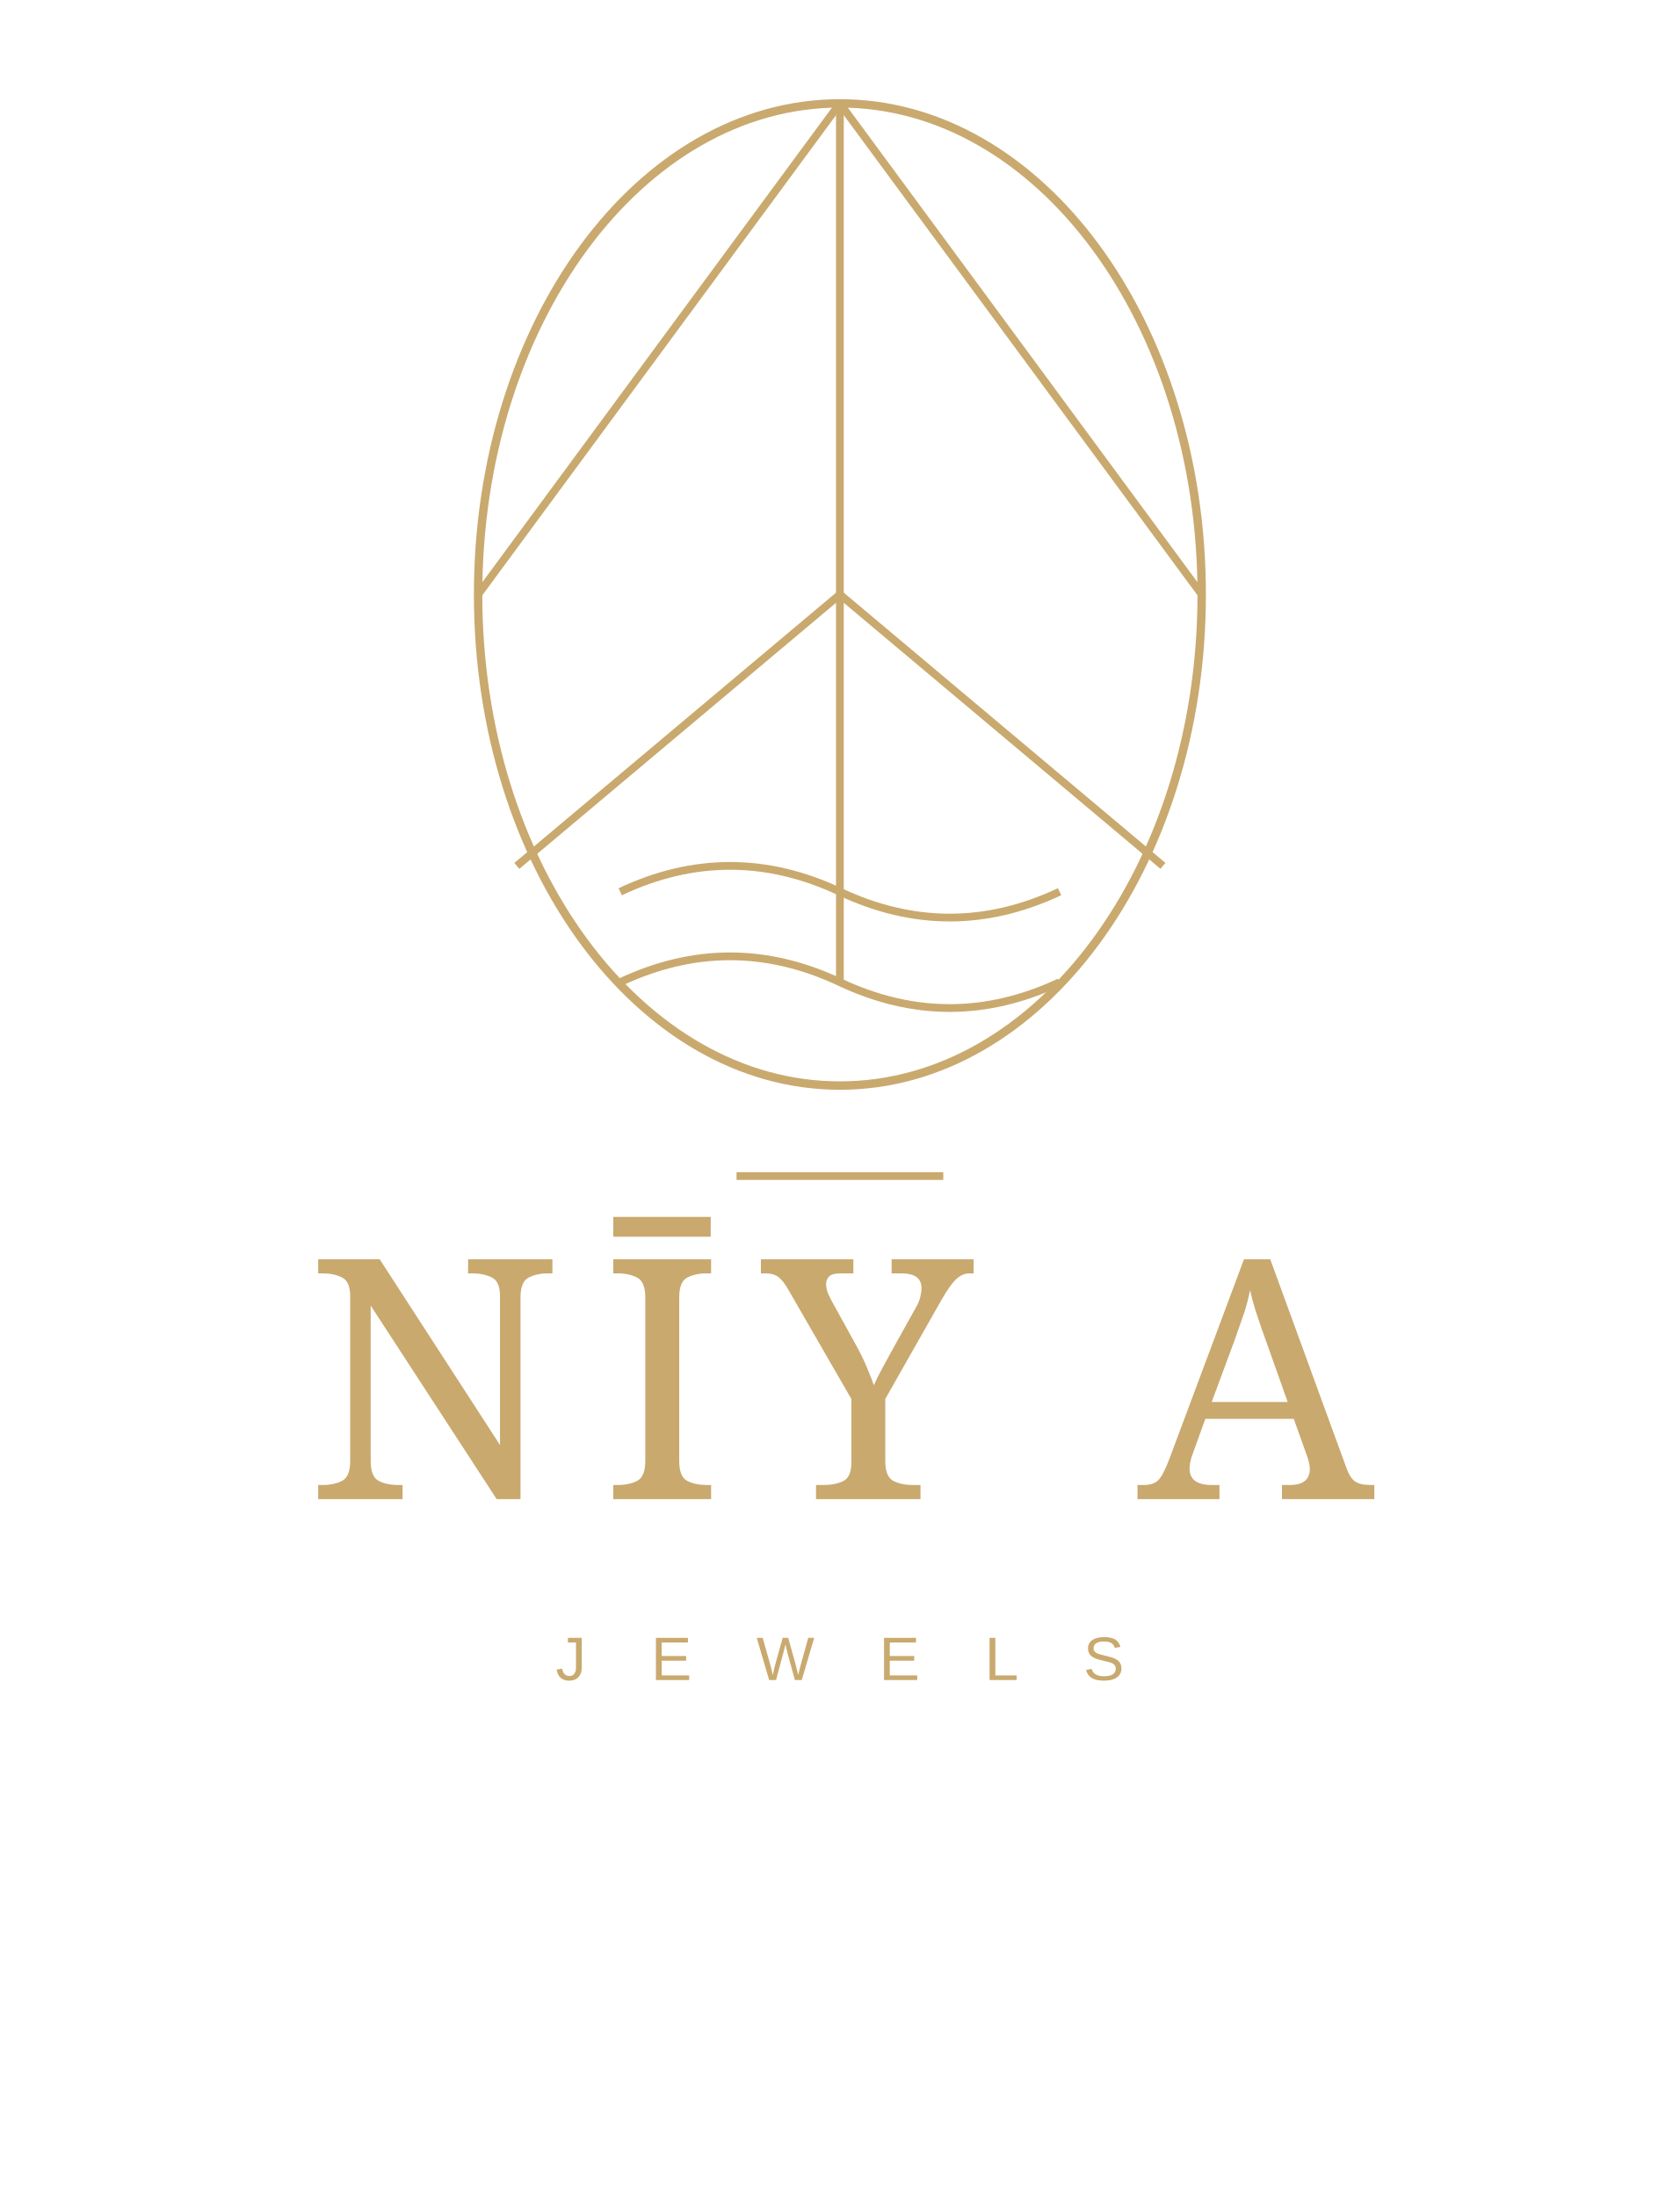
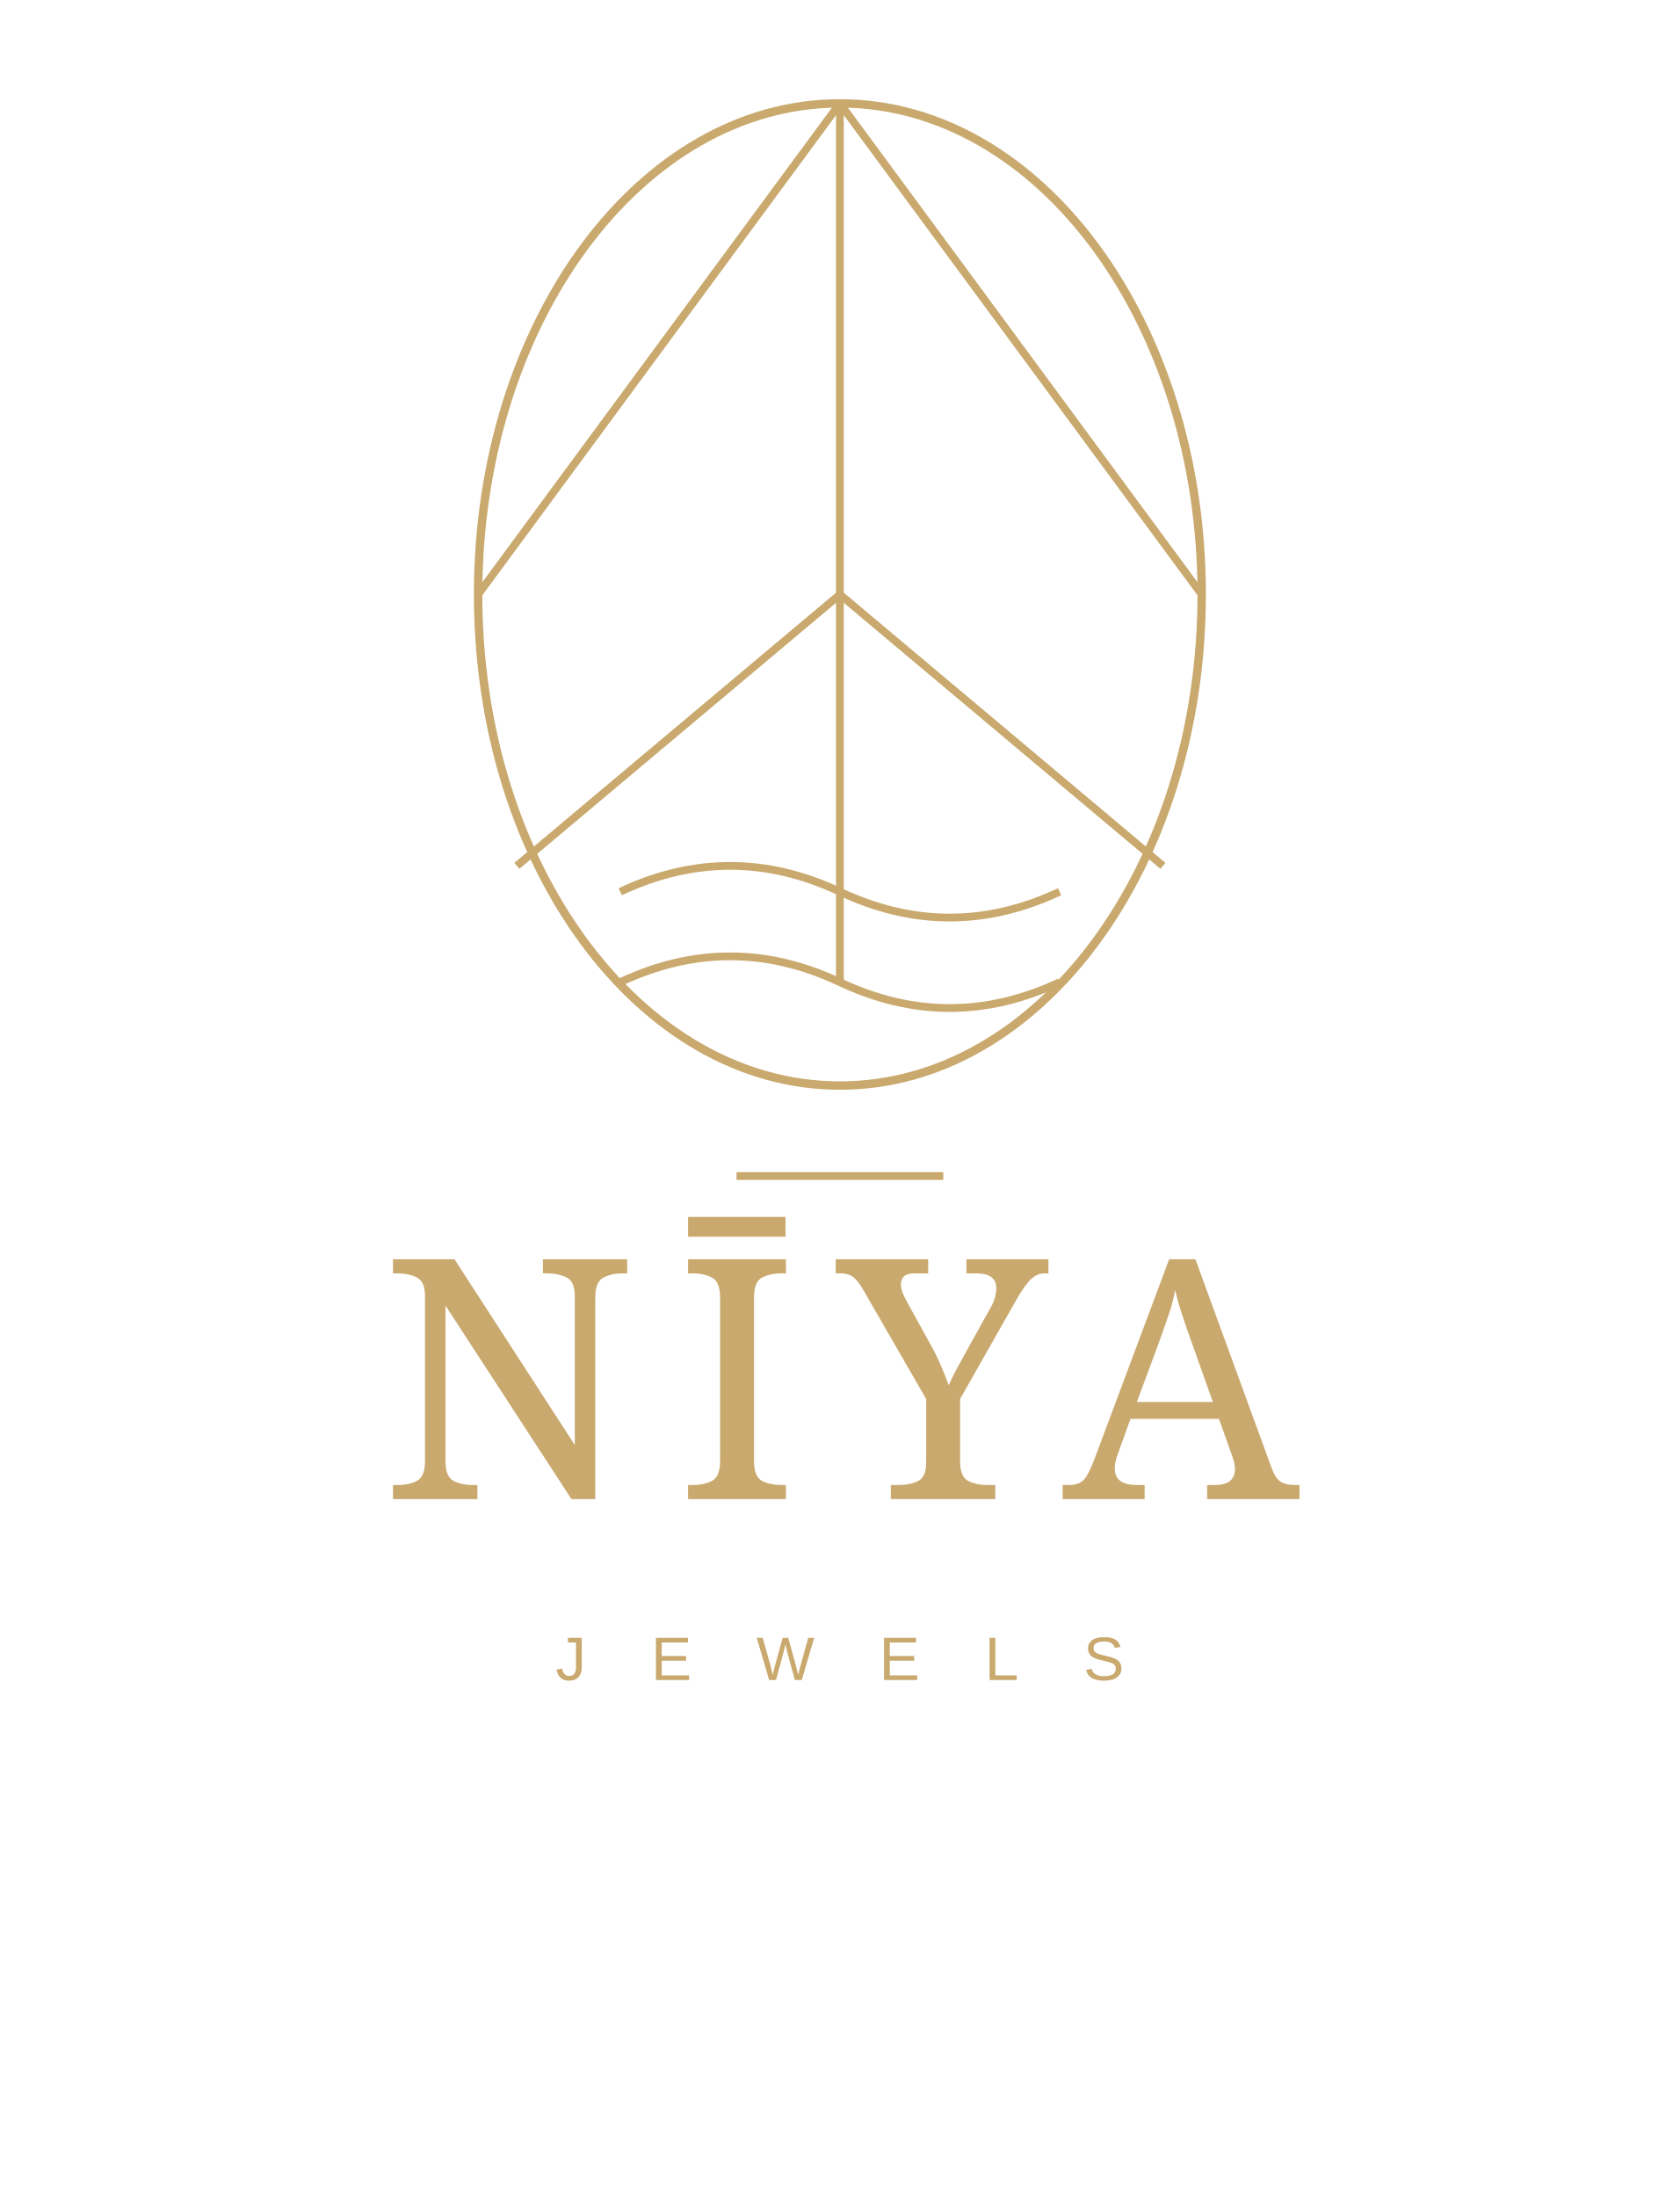
<svg xmlns="http://www.w3.org/2000/svg" viewBox="0 0 260 340" fill="none">
  <ellipse cx="130" cy="92" rx="56" ry="76" stroke="#C9A96E" stroke-width="1.3" fill="none" />
  <line x1="130" y1="16" x2="130" y2="152" stroke="#C9A96E" stroke-width="1.2" />
  <line x1="130" y1="16" x2="74" y2="92" stroke="#C9A96E" stroke-width="1.2" />
  <line x1="130" y1="16" x2="186" y2="92" stroke="#C9A96E" stroke-width="1.2" />
  <line x1="130" y1="92" x2="80" y2="134" stroke="#C9A96E" stroke-width="1.2" />
  <line x1="130" y1="92" x2="180" y2="134" stroke="#C9A96E" stroke-width="1.2" />
  <path d="M96,138 Q113,130 130,138 Q147,146 164,138" stroke="#C9A96E" stroke-width="1.2" fill="none" />
  <path d="M96,152 Q113,144 130,152 Q147,160 164,152" stroke="#C9A96E" stroke-width="1.2" fill="none" />
  <line x1="114" y1="182" x2="146" y2="182" stroke="#C9A96E" stroke-width="1.2" />
-   <text x="130" y="232" font-family="'Cormorant Garamond', 'Cormorant', Georgia, serif" font-size="52" font-weight="300" letter-spacing="6" fill="#C9A96E" text-anchor="middle">NĪY A</text>
+   <text x="130" y="232" font-family="'Cormorant Garamond', 'Cormorant', Georgia, serif" font-size="52" font-weight="300" letter-spacing="6" fill="#C9A96E" text-anchor="middle">NĪYA</text>
  <text x="130" y="260" font-family="'Jost', 'Arial', sans-serif" font-size="9.5" font-weight="300" letter-spacing="10" fill="#C9A96E" text-anchor="middle">JEWELS</text>
</svg>
